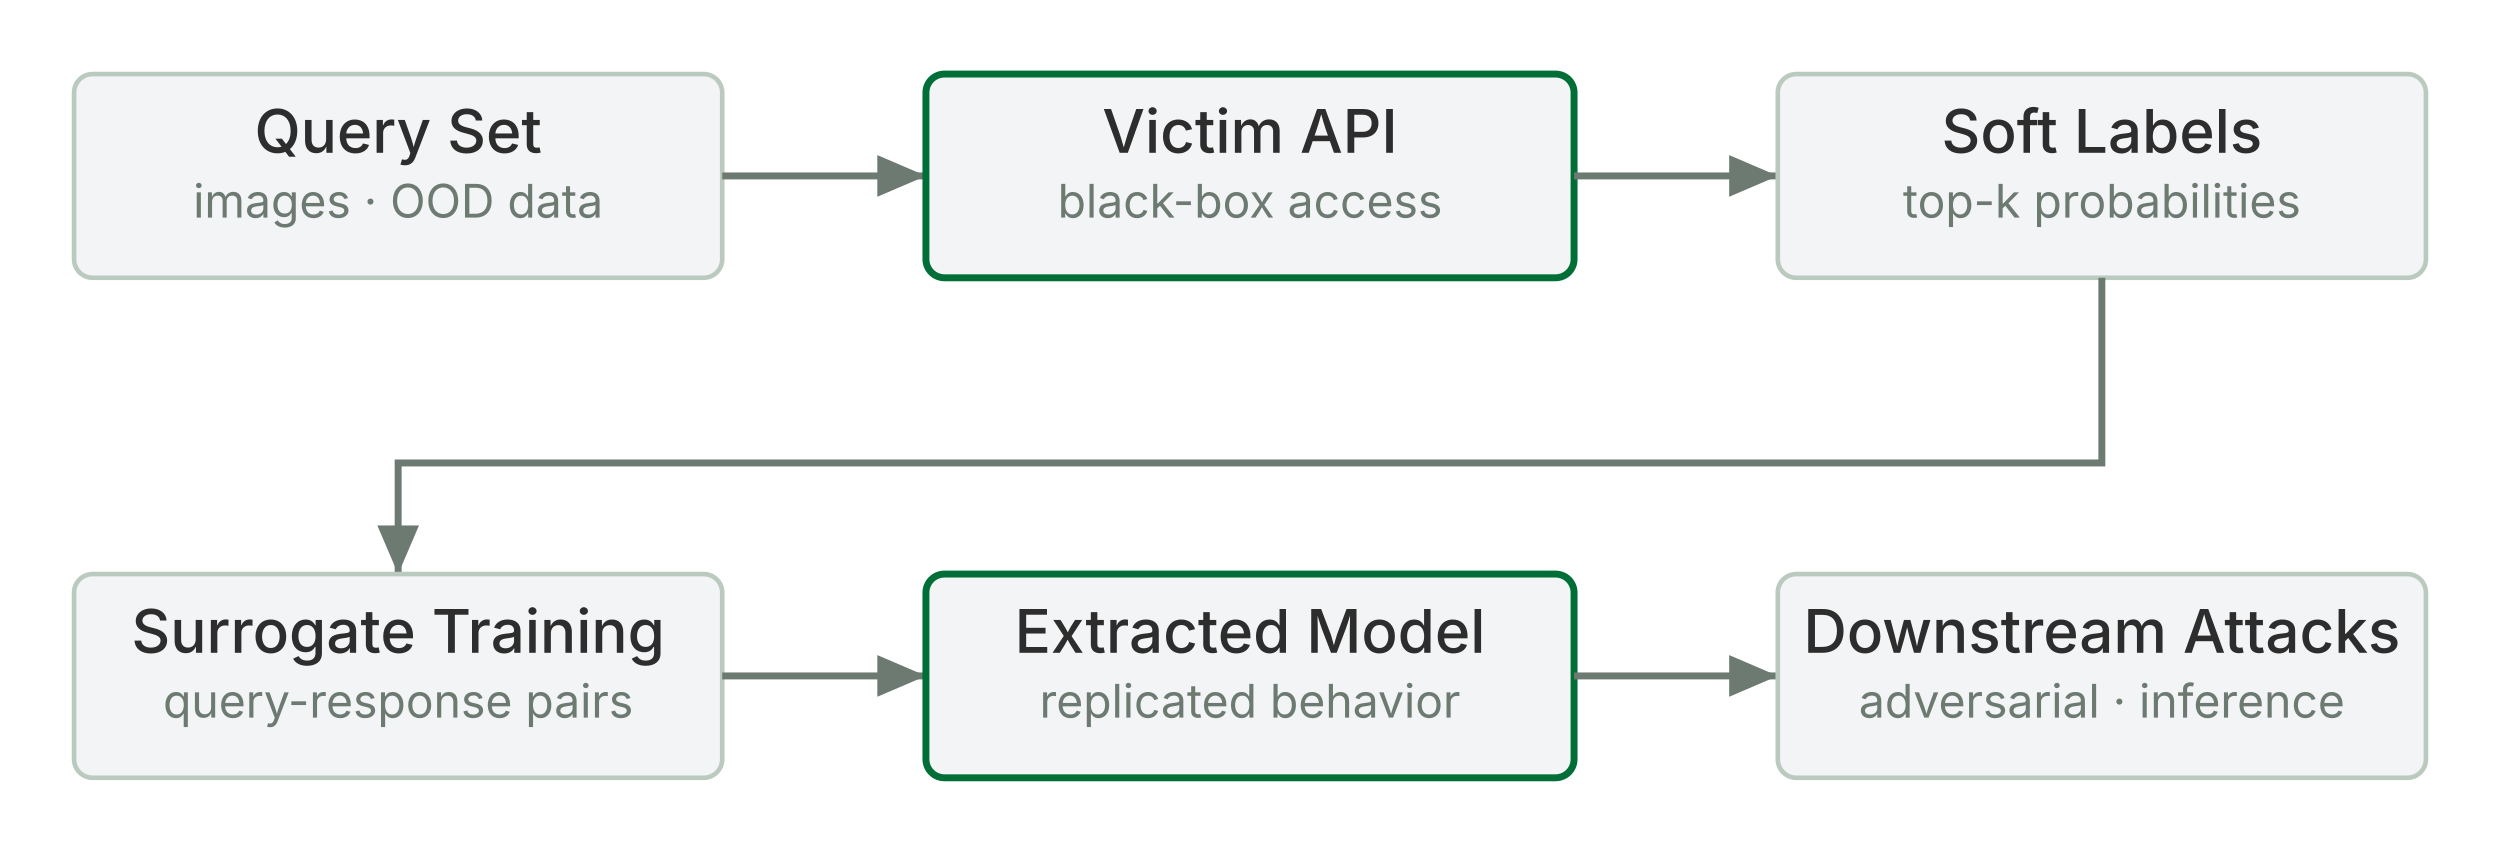
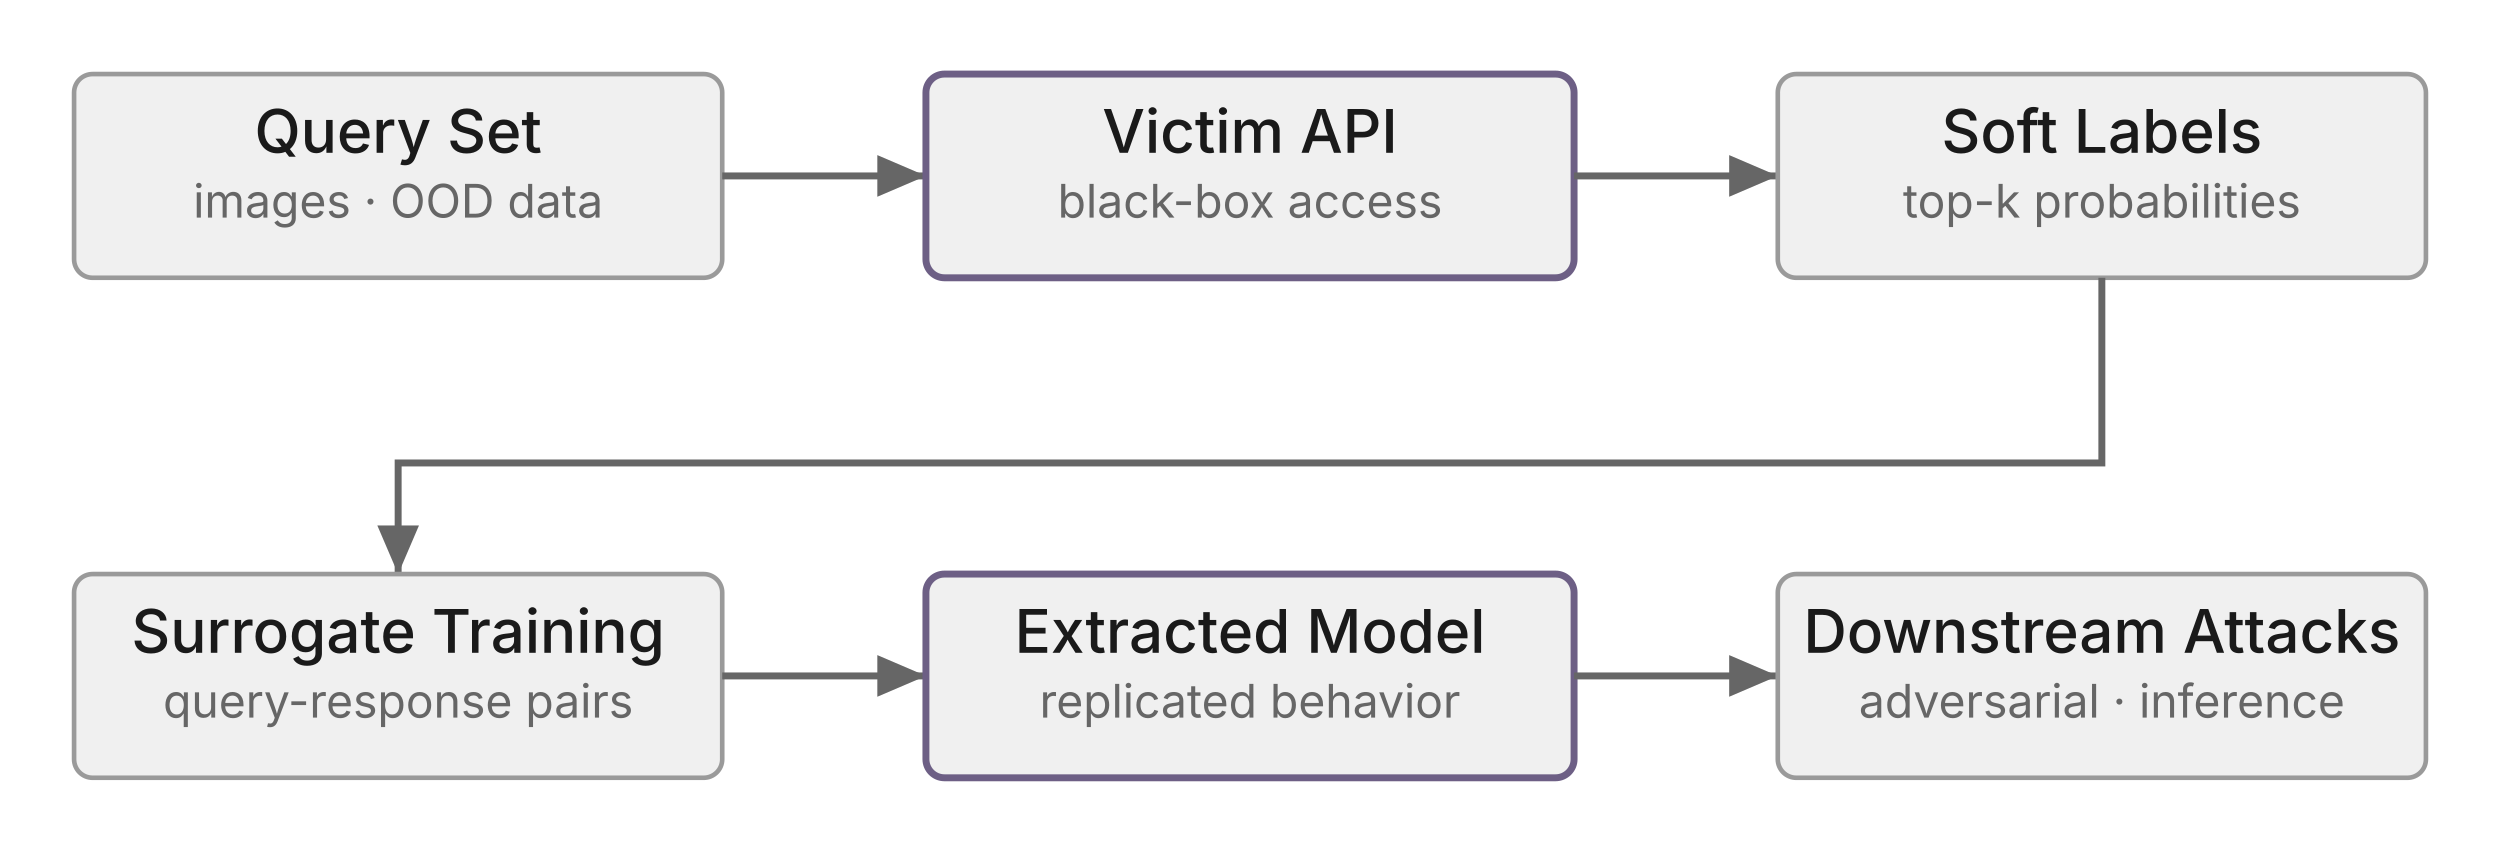
<svg xmlns="http://www.w3.org/2000/svg" viewBox="134 4 540 184" role="img" aria-label="Model extraction pipeline: query set and OOD data are sent to a black-box victim API which returns soft labels; these train a surrogate model producing an extracted model used for adversarial and membership inference attacks.">
  <defs>
    <style>
-       .n  { fill: #f3f4f5; stroke: #bbcabf; stroke-width: 1; }
-       .na { fill: #f3f4f5; stroke: #006e37; stroke-width: 1.5; }
-       .nt { fill: #f3f4f5; stroke: #bbcabf; stroke-width: 1; }
-       .lbl { font-family: Inter, -apple-system, BlinkMacSystemFont, 'Segoe UI', sans-serif; font-size: 13px; font-weight: 500; fill: #2d2d2d; }
-       .sub { font-family: Inter, -apple-system, BlinkMacSystemFont, 'Segoe UI', sans-serif; font-size: 10px; fill: #6c7a71; }
-       .conn { fill: none; stroke: #6c7a71; stroke-width: 1.5; }
-       .af  { fill: #6c7a71; }
+       .n  { fill: #f0f0f0; stroke: #9a9a9a; stroke-width: 1; }
+       .na { fill: #f0f0f0; stroke: #6d5f85; stroke-width: 1.5; }
+       .nt { fill: #f0f0f0; stroke: #9a9a9a; stroke-width: 1; }
+       .zone { fill: #6d5f85; fill-opacity: 0.07; }
+       .lbl { font-family: Inter, -apple-system, BlinkMacSystemFont, 'Segoe UI', sans-serif; font-size: 13px; font-weight: 500; fill: #1a1a1a; }
+       .sub { font-family: Inter, -apple-system, BlinkMacSystemFont, 'Segoe UI', sans-serif; font-size: 10px; fill: #666666; }
+       .conn { fill: none; stroke: #666666; stroke-width: 1.5; }
+       .af  { fill: #666666; }
      @media (prefers-color-scheme: dark) {
-         .n  { fill: #1c1b1b; stroke: #3c4a42; }
-         .na { fill: #1c1b1b; stroke: #2aa566; }
-         .nt { fill: #1c1b1b; stroke: #3c4a42; }
-         .lbl { fill: #e2e2e2; }
-         .sub { fill: #bbcabf; }
-         .conn { stroke: #86948a; }
-         .af  { fill: #86948a; }
+         .n  { fill: #1c1c1c; stroke: #6a6a6a; }
+         .na { fill: #1c1c1c; stroke: #a797c6; }
+         .nt { fill: #1c1c1c; stroke: #6a6a6a; }
+         .zone { fill: #a797c6; }
+         .lbl { fill: #e9e9e9; }
+         .sub { fill: #b8b8b8; }
+         .conn { stroke: #b8b8b8; }
+         .af  { fill: #b8b8b8; }
      }
    </style>
    <marker id="arr" markerWidth="7" markerHeight="6" refX="7" refY="3" orient="auto">
      <path class="af" d="M0,0 L7,3 L0,6 Z" />
    </marker>
  </defs>
  <rect class="n" x="150" y="20" width="140" height="44" rx="4" />
  <text class="lbl" x="220" y="37" text-anchor="middle">Query Set</text>
  <text class="sub" x="220" y="51" text-anchor="middle">images · OOD data</text>
  <line class="conn" x1="290" y1="42" x2="334" y2="42" marker-end="url(#arr)" />
  <rect class="na" x="334" y="20" width="140" height="44" rx="4" />
  <text class="lbl" x="404" y="37" text-anchor="middle">Victim API</text>
  <text class="sub" x="404" y="51" text-anchor="middle">black-box access</text>
  <line class="conn" x1="474" y1="42" x2="518" y2="42" marker-end="url(#arr)" />
  <rect class="n" x="518" y="20" width="140" height="44" rx="4" />
  <text class="lbl" x="588" y="37" text-anchor="middle">Soft Labels</text>
  <text class="sub" x="588" y="51" text-anchor="middle">top-k probabilities</text>
  <path class="conn" d="M 588 64 L 588 104 L 220 104 L 220 128" marker-end="url(#arr)" />
  <rect class="n" x="150" y="128" width="140" height="44" rx="4" />
  <text class="lbl" x="220" y="145" text-anchor="middle">Surrogate Training</text>
  <text class="sub" x="220" y="159" text-anchor="middle">query-response pairs</text>
  <line class="conn" x1="290" y1="150" x2="334" y2="150" marker-end="url(#arr)" />
  <rect class="na" x="334" y="128" width="140" height="44" rx="4" />
  <text class="lbl" x="404" y="145" text-anchor="middle">Extracted Model</text>
  <text class="sub" x="404" y="159" text-anchor="middle">replicated behavior</text>
  <line class="conn" x1="474" y1="150" x2="518" y2="150" marker-end="url(#arr)" />
  <rect class="n" x="518" y="128" width="140" height="44" rx="4" />
  <text class="lbl" x="588" y="145" text-anchor="middle">Downstream Attacks</text>
  <text class="sub" x="588" y="159" text-anchor="middle">adversarial · inference</text>
</svg>
